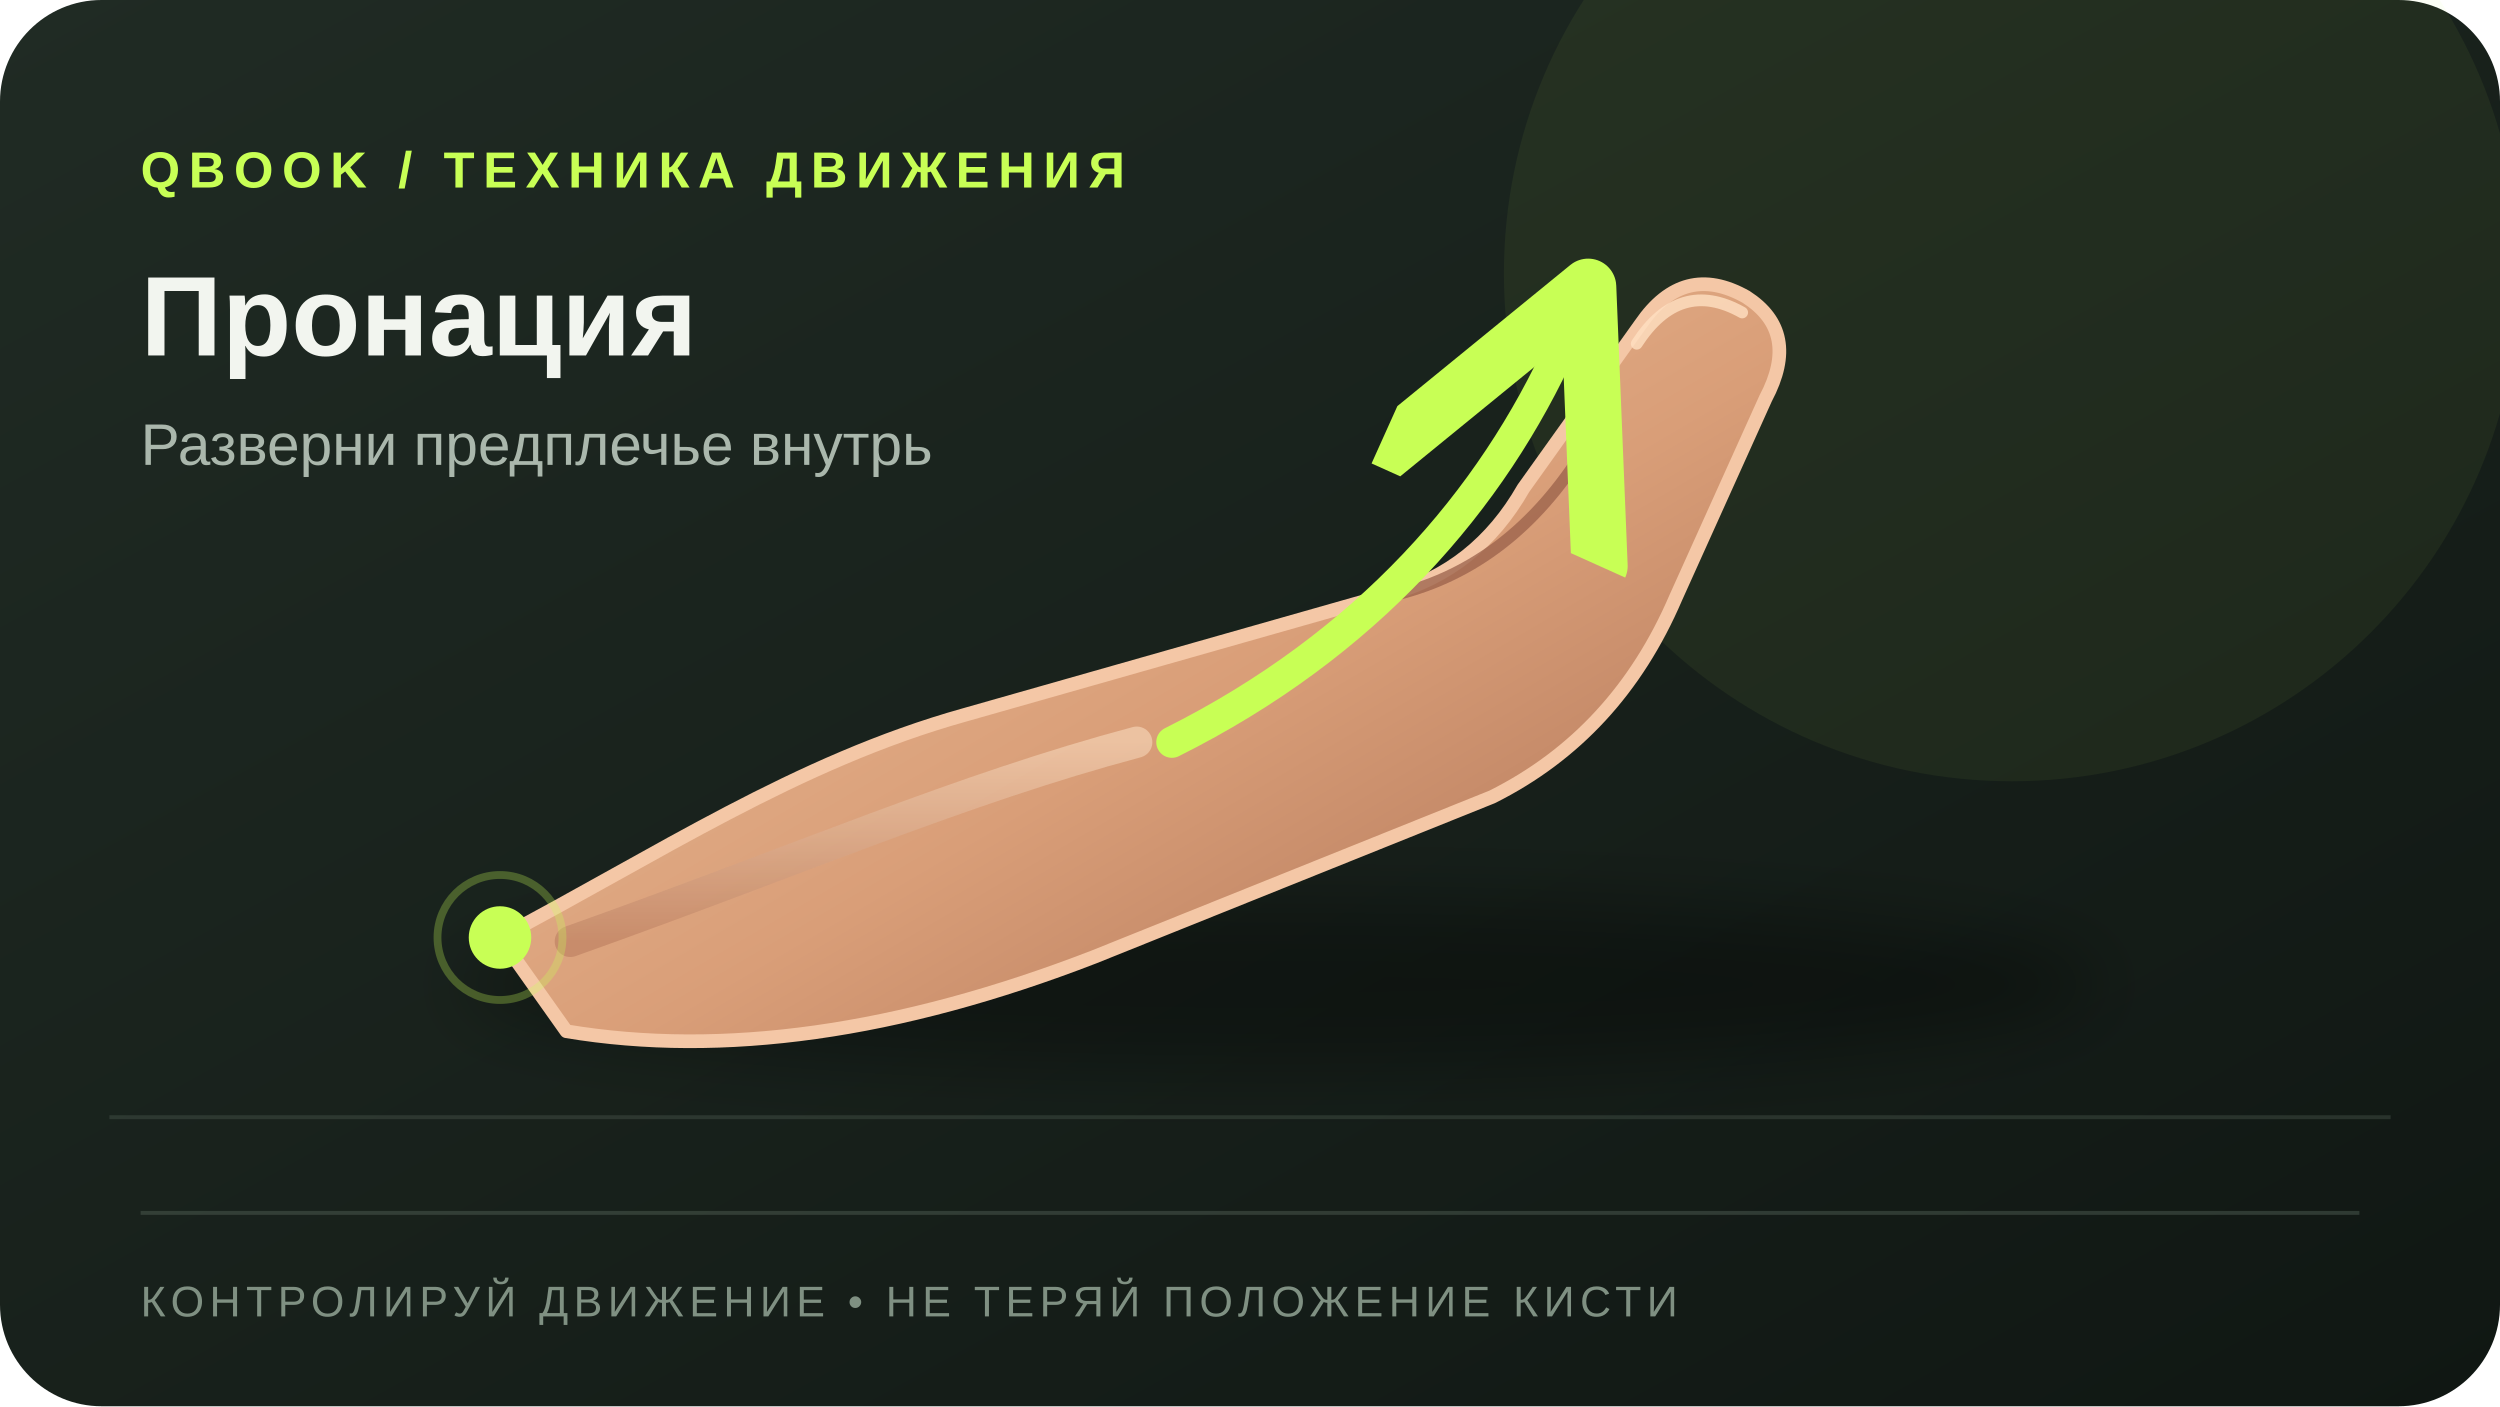
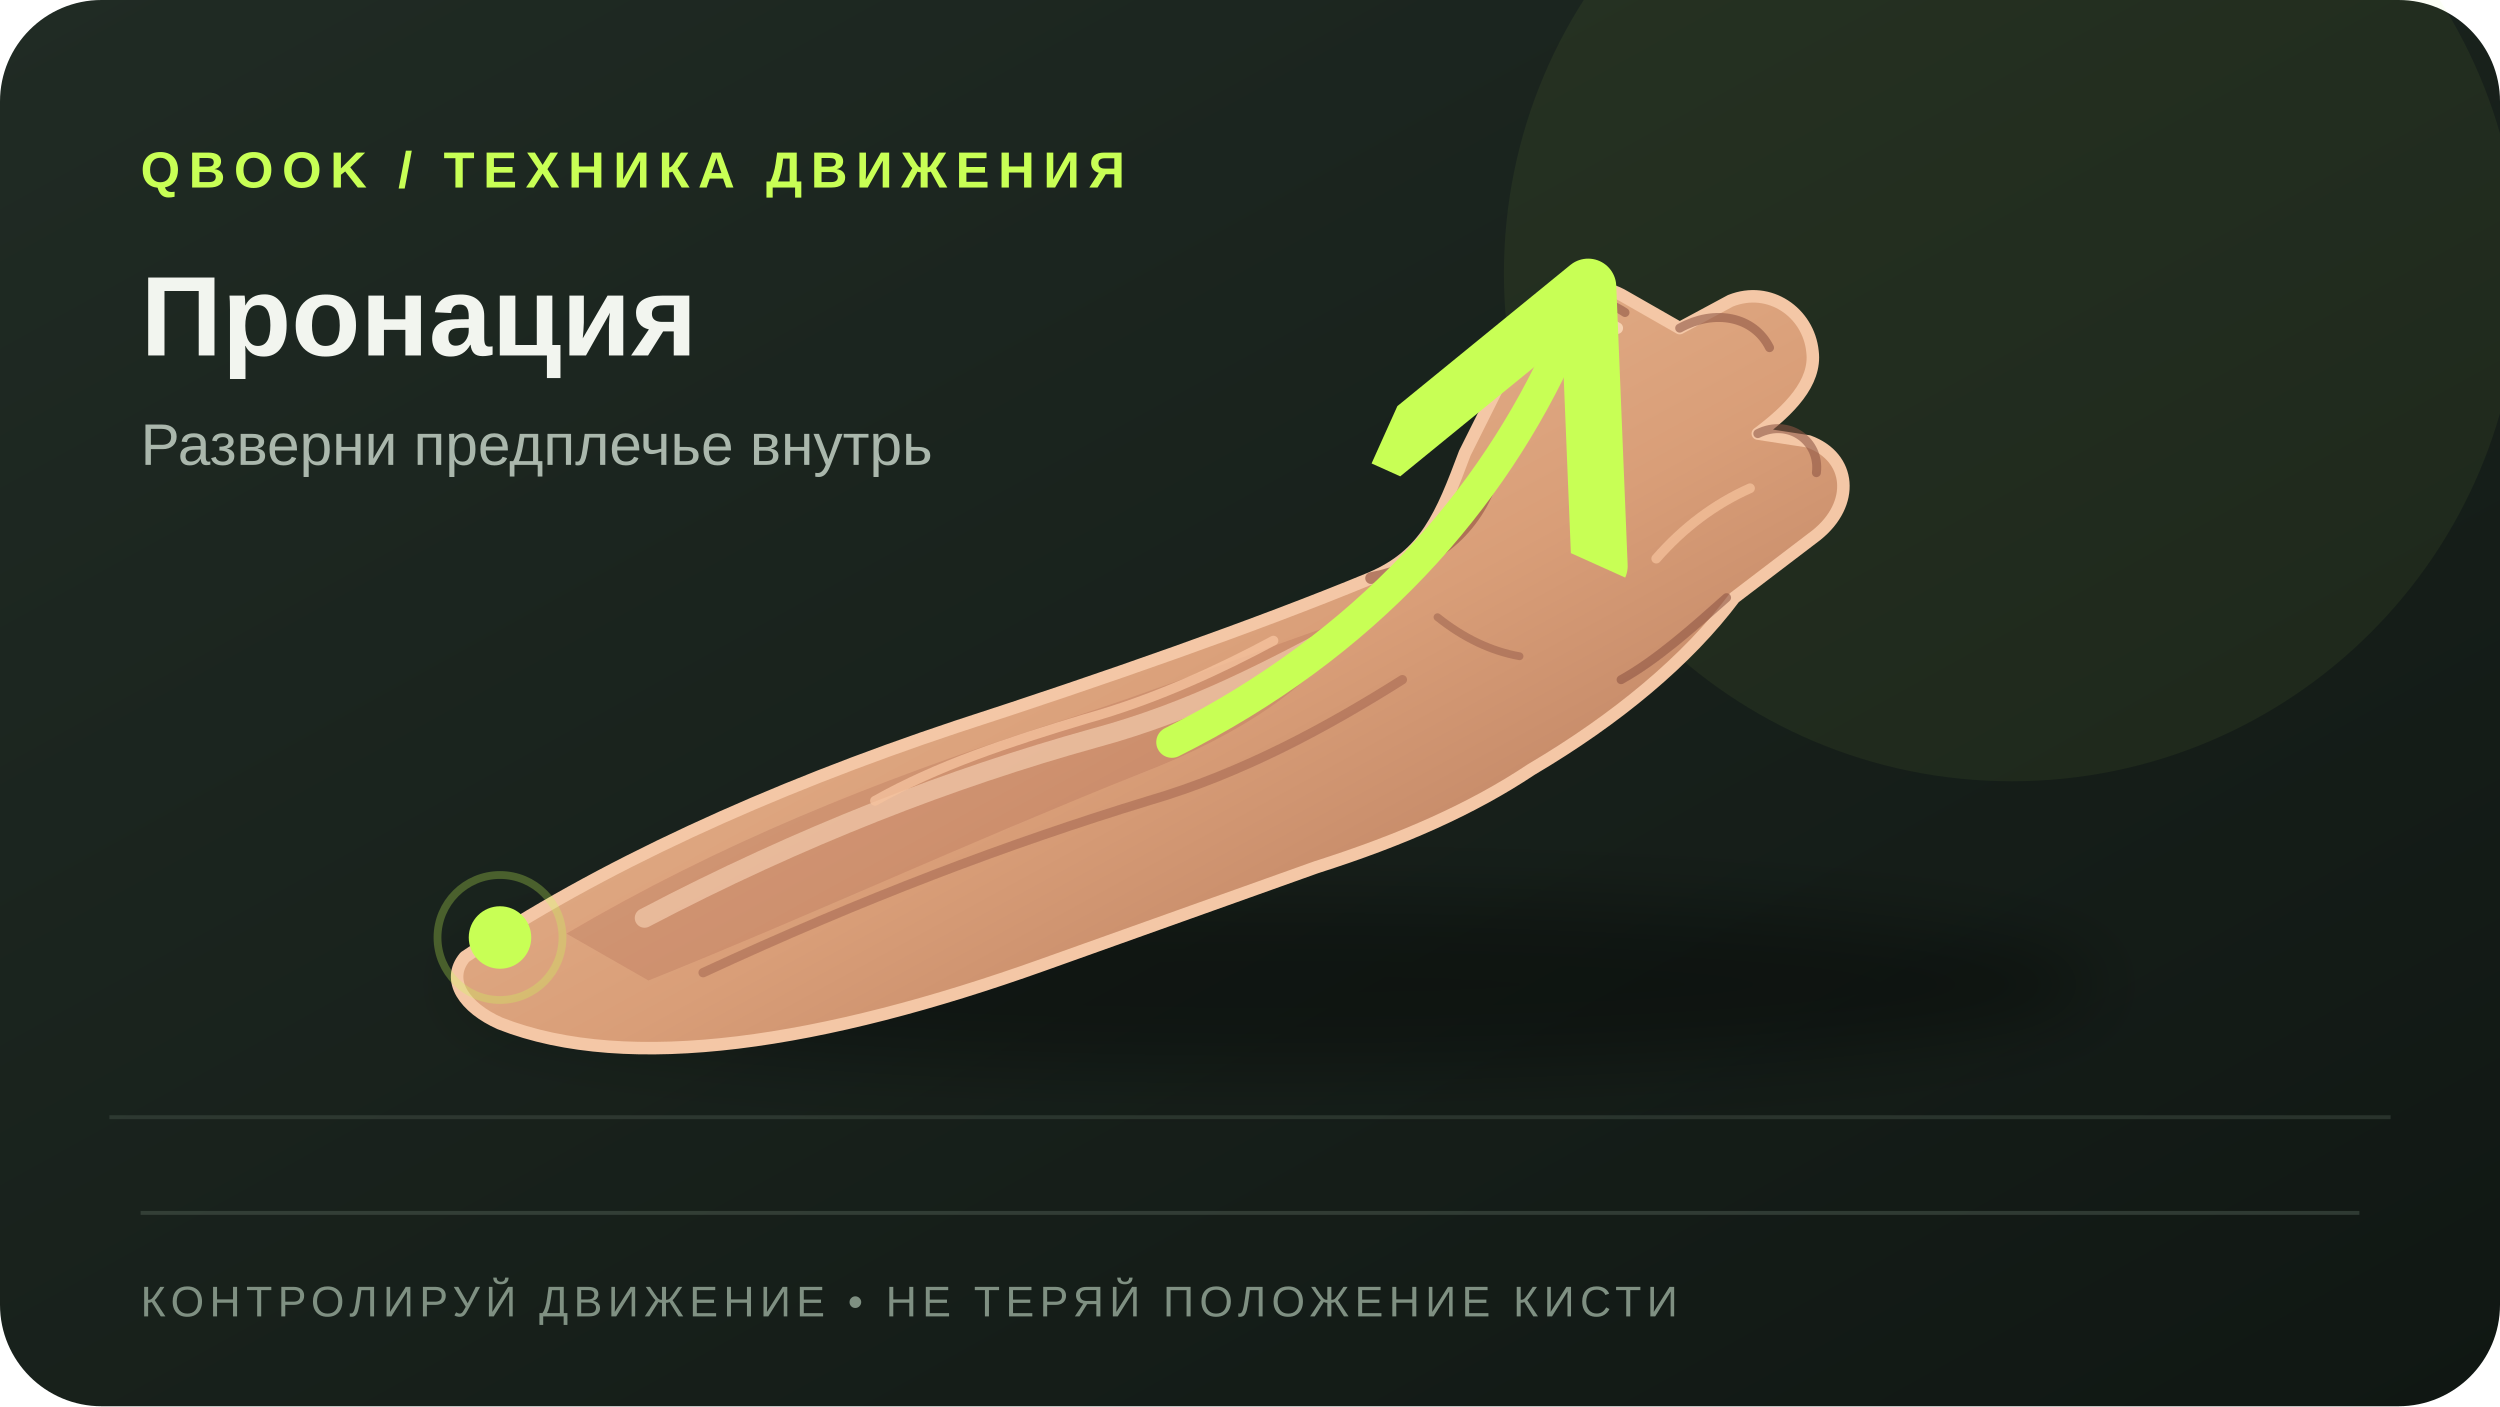
<svg xmlns="http://www.w3.org/2000/svg" viewBox="0 0 640 360" role="img" aria-labelledby="title desc">
  <defs>
    <linearGradient id="bg" x2="1" y2="1">
      <stop stop-color="#202b24" />
      <stop offset="1" stop-color="#101713" />
    </linearGradient>
    <linearGradient id="skin" x1="0" y1="0" x2="1" y2="1">
      <stop stop-color="#f0c6a0" />
      <stop offset=".55" stop-color="#d99e78" />
      <stop offset="1" stop-color="#a96e53" />
    </linearGradient>
    <linearGradient id="edge" x2="0" y2="1">
      <stop stop-color="#f6d5b7" />
      <stop offset="1" stop-color="#bd8061" />
    </linearGradient>
    <filter id="shadow" x="-30%" y="-30%" width="160%" height="160%">
      <feGaussianBlur stdDeviation="9" />
    </filter>
    <marker id="tip" markerWidth="9" markerHeight="9" refX="6" refY="4" orient="auto">
      <path d="M0 0L8 4L0 8" fill="none" stroke="#c8ff55" stroke-width="1.8" stroke-linecap="round" stroke-linejoin="round" />
    </marker>
  </defs>
  <rect width="640" height="360" rx="26" fill="url(#bg)" />
  <circle cx="515" cy="70" r="130" fill="#c8ff55" opacity=".055" />
  <path d="M28 286H612" stroke="#536157" opacity=".35" />
  <text x="36" y="48" fill="#c8ff55" font-family="Arial,sans-serif" font-size="13" font-weight="700" letter-spacing="2.2">QBOOK  /  ТЕХНИКА ДВИЖЕНИЯ</text>
  <text x="36" y="91" fill="#f2f5ef" font-family="Arial,sans-serif" font-size="29" font-weight="700">Пронация</text>
  <text x="36" y="119" fill="#aab7ac" font-family="Arial,sans-serif" font-size="15">Разверни предплечье внутрь</text>
  <ellipse cx="328" cy="252" rx="210" ry="22" fill="#000" opacity=".32" filter="url(#shadow)" />
-   <path d="M128 240 C168 219 204 195 247 183 L356 152 Q378 146 390 125 L420 83 Q431 67 447 76 Q461 85 452 102 L429 153 Q414 188 382 204 L280 245 Q205 274 145 264Z" fill="url(#skin)" stroke="#f4c7a6" stroke-width="3.5" stroke-linejoin="round" />
-   <path d="M146 241 C205 220 246 202 291 190" fill="none" stroke="url(#edge)" stroke-width="8" opacity=".65" stroke-linecap="round" />
-   <path d="M354 153 Q384 147 403 119" fill="none" stroke="#9a604a" stroke-width="3" opacity=".75" />
-   <path d="M419 88 Q430 71 446 80" fill="none" stroke="#ffe0c2" stroke-width="3" opacity=".8" stroke-linecap="round" />
+   <path d="M119 245 C153 222 197 202 245 186 C282 174 322 160 351 148 C365 142 369 132 375 116 L389 88 C395 76 406 70 416 76 L430 84 L443 77 C453 73 463 80 464 90 C465 98 458 105 450 111 L463 113 C474 117 475 129 465 137 L444 153 C432 169 414 184 392 197 C377 207 359 215 337 222 L267 247 C211 267 161 275 128 262 C119 258 114 251 119 245Z" fill="url(#skin)" stroke="#f4c7a6" stroke-width="3.2" stroke-linejoin="round" />
+   <path d="M145 239 C184 216 224 200 267 186 C296 177 323 166 347 158 C339 174 318 188 292 198 C247 216 206 235 166 251Z" fill="#a85f4b" opacity=".24" />
+   <path d="M165 235 C205 214 244 199 280 189 C306 182 326 171 345 161" fill="none" stroke="#f8d4b6" stroke-width="5" opacity=".6" stroke-linecap="round" />
+   <path d="M180 249 C221 230 258 216 294 205 C318 198 340 186 359 174" fill="none" stroke="#9b5d49" stroke-width="2.4" opacity=".48" stroke-linecap="round" />
+   <path d="M224 205 C240 196 258 190 278 184 C296 179 313 171 326 164" fill="none" stroke="#f5c29d" stroke-width="2.5" opacity=".8" stroke-linecap="round" />
+   <path d="M351 148 C366 145 377 137 382 123" fill="none" stroke="#9b5d49" stroke-width="3" opacity=".7" stroke-linecap="round" />
+   <path d="M389 88 C397 77 407 74 416 80 M430 84 C439 79 449 81 453 89 M450 111 C458 107 466 113 465 121 M442 153 C433 161 424 169 415 174" fill="none" stroke="#8e5544" stroke-width="2.3" opacity=".58" stroke-linecap="round" />
+   <path d="M393 92 C398 83 407 80 414 84" fill="none" stroke="#ffe0c2" stroke-width="3" opacity=".75" stroke-linecap="round" />
+   <path d="M424 143 C431 135 439 129 448 125" fill="none" stroke="#f5c29d" stroke-width="2.5" opacity=".72" stroke-linecap="round" />
+   <path d="M368 158 Q378 166 389 168" fill="none" stroke="#8e5544" stroke-width="2" opacity=".45" stroke-linecap="round" />
  <path d="M300 190 C350 165 382 128 400 88" fill="none" stroke="#c8ff55" stroke-width="8" stroke-linecap="round" stroke-linejoin="round" marker-end="url(#tip)" />
  <circle cx="128" cy="240" r="8" fill="#c8ff55" />
  <circle cx="128" cy="240" r="16" fill="none" stroke="#c8ff55" opacity=".28" stroke-width="2" />
  <rect x="36" y="310" width="568" height="1" fill="#536157" opacity=".45" />
  <text x="36" y="337" fill="#7f9082" font-family="Arial,sans-serif" font-size="11" letter-spacing="1.4">КОНТРОЛИРУЙ ДВИЖЕНИЕ • НЕ ТЕРЯЙ ПОЛОЖЕНИЕ КИСТИ</text>
</svg>
